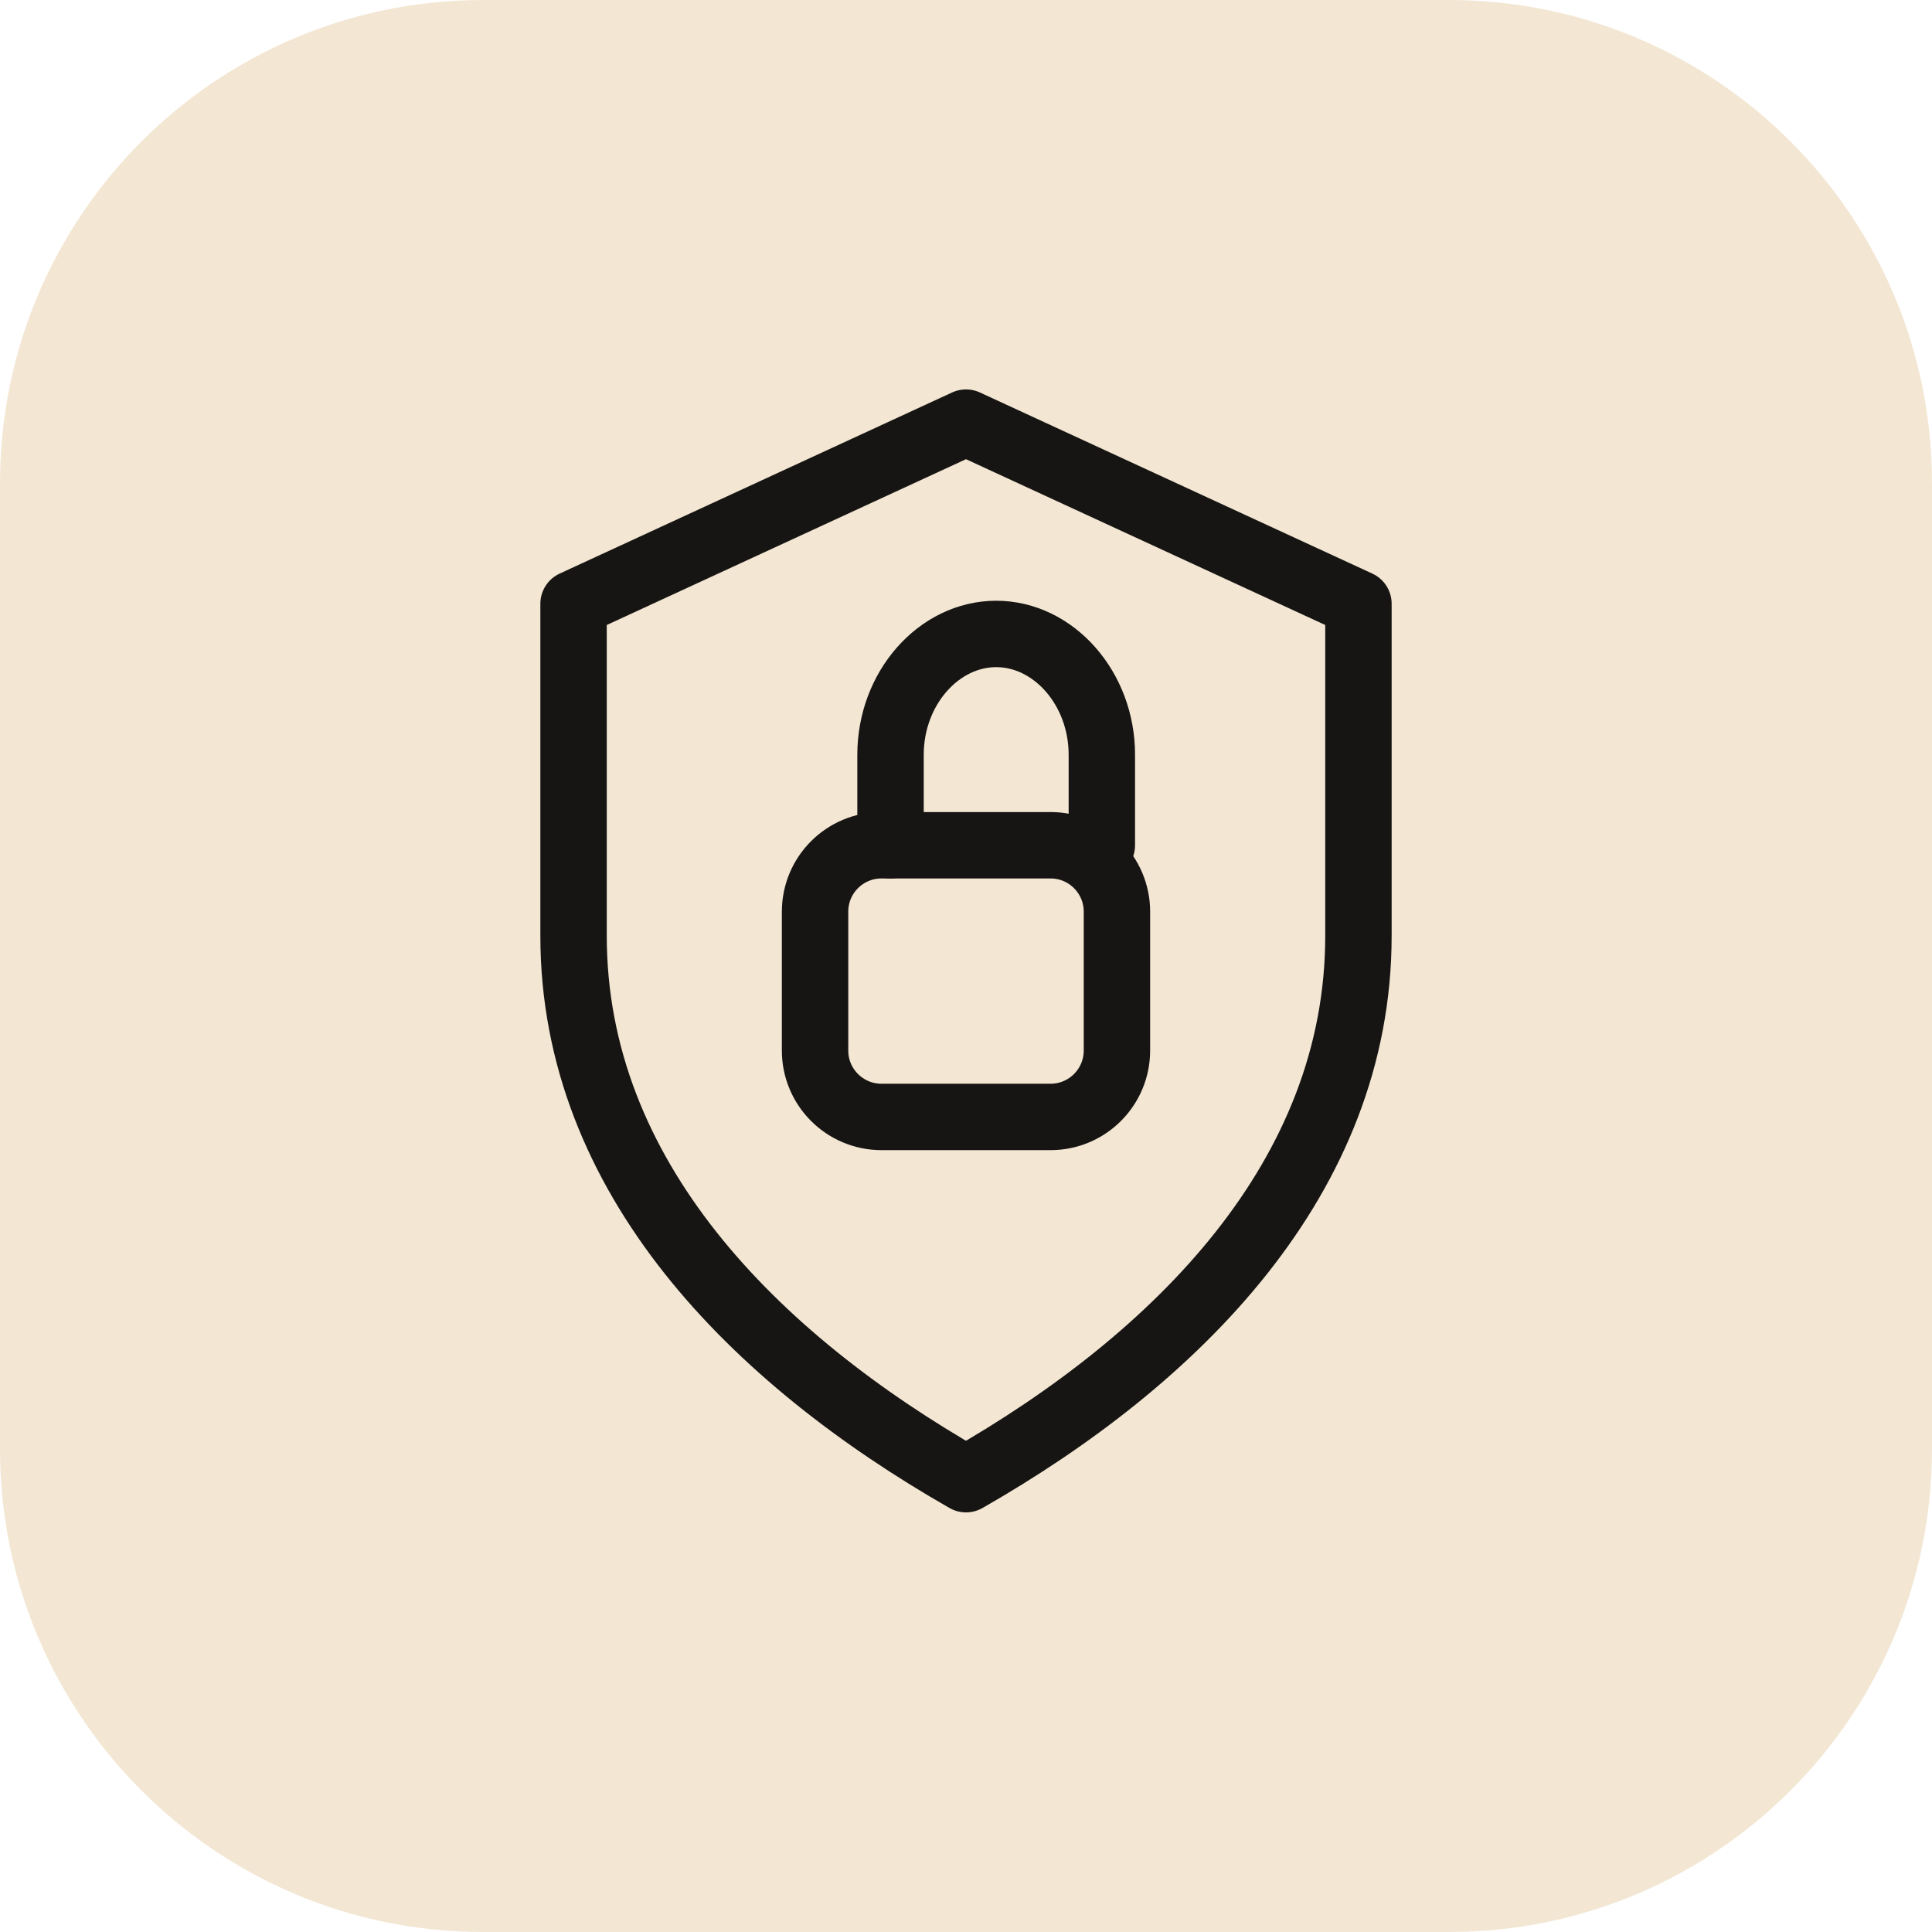
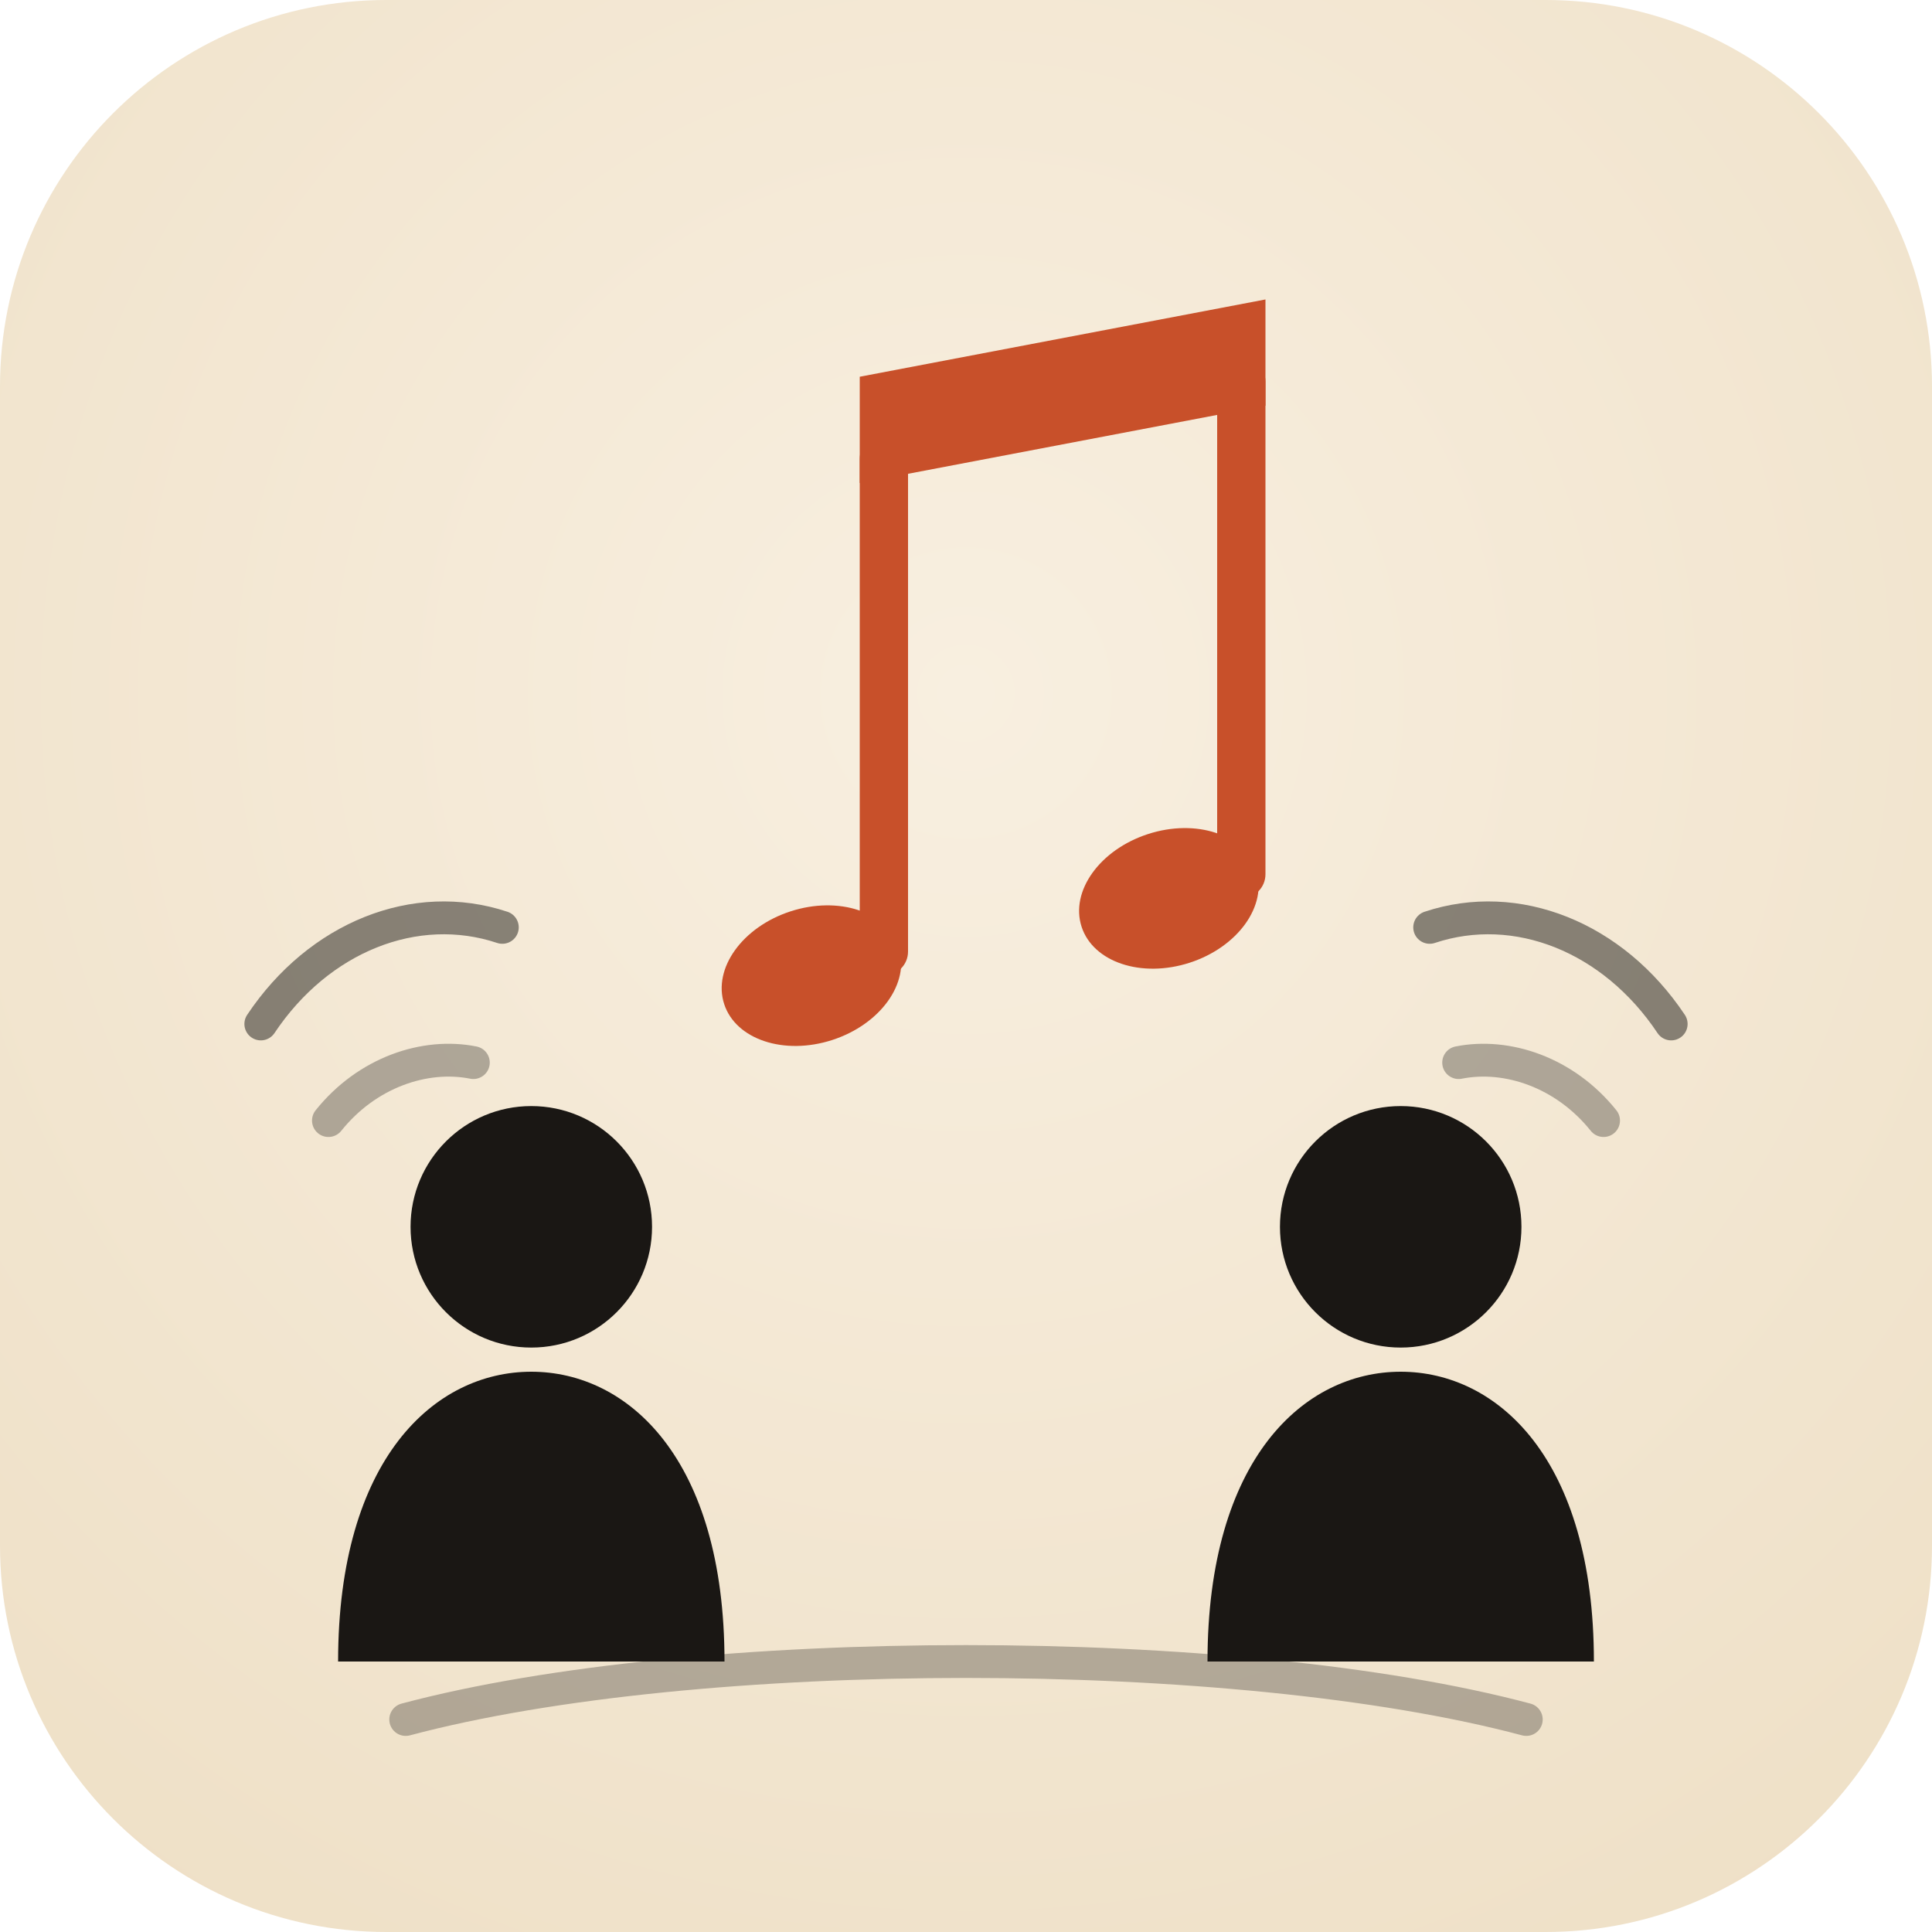
- <svg xmlns="http://www.w3.org/2000/svg" viewBox="0 0 64 64" width="64" height="64" fill="none">
-   <rect width="64" height="64" rx="16" fill="#F3E7D4" />
-   <g stroke="#171513" stroke-width="2.2" stroke-linecap="round" stroke-linejoin="round">
-     <path d="M32 14L45 20V31C45 39 39 45 32 49C25 45 19 39 19 31V20L32 14Z" />
-     <rect x="27" y="28" width="10" height="9" rx="2.2" />
-     <path d="M29.5 28V25C29.5 22.8 31.1 21 33 21C34.9 21 36.5 22.8 36.5 25V28" />
+ <svg xmlns="http://www.w3.org/2000/svg" width="200" height="200" viewBox="0 0 200 200" fill="none">
+   <defs>
+     <radialGradient id="harmon-paper" cx="50%" cy="36%" r="80%">
+       <stop offset="0%" stop-color="#F8EFE0" />
+       <stop offset="100%" stop-color="#EEDFC5" />
+     </radialGradient>
+   </defs>
+   <rect width="200" height="200" rx="40" fill="url(#harmon-paper)" />
+   <g fill="#C8502A">
+     <path d="M89 50L131 42V31L89 39Z" />
+     <rect x="89" y="45" width="5" height="56" rx="2.5" />
+     <rect x="126" y="37" width="5" height="56" rx="2.5" />
+     <ellipse cx="84" cy="101" rx="9.5" ry="7" transform="rotate(-18 84 101)" />
+     <ellipse cx="121" cy="93" rx="9.5" ry="7" transform="rotate(-18 121 93)" />
  </g>
+   <g fill="#1A1714">
+     <circle cx="55" cy="127" r="12.5" />
+     <path d="M35 172C35 151 45 142 55 142C65 142 75 151 75 172Z" />
+     <circle cx="145" cy="127" r="12.5" />
+     <path d="M125 172C125 151 135 142 145 142C155 142 165 151 165 172Z" />
+   </g>
+   <g stroke="#1A1714" stroke-width="3.4" stroke-linecap="round">
+     <path d="M27 106C33 97 43 93 52 96" opacity="0.5" />
+     <path d="M34 116C38 111 44 109 49 110" opacity="0.32" />
+     <path d="M173 106C167 97 157 93 148 96" opacity="0.5" />
+     <path d="M166 116C162 111 156 109 151 110" opacity="0.32" />
+   </g>
+   <path d="M42 178C72 170 128 170 158 178" stroke="#1A1714" stroke-width="3.4" stroke-linecap="round" opacity="0.3" />
</svg>
